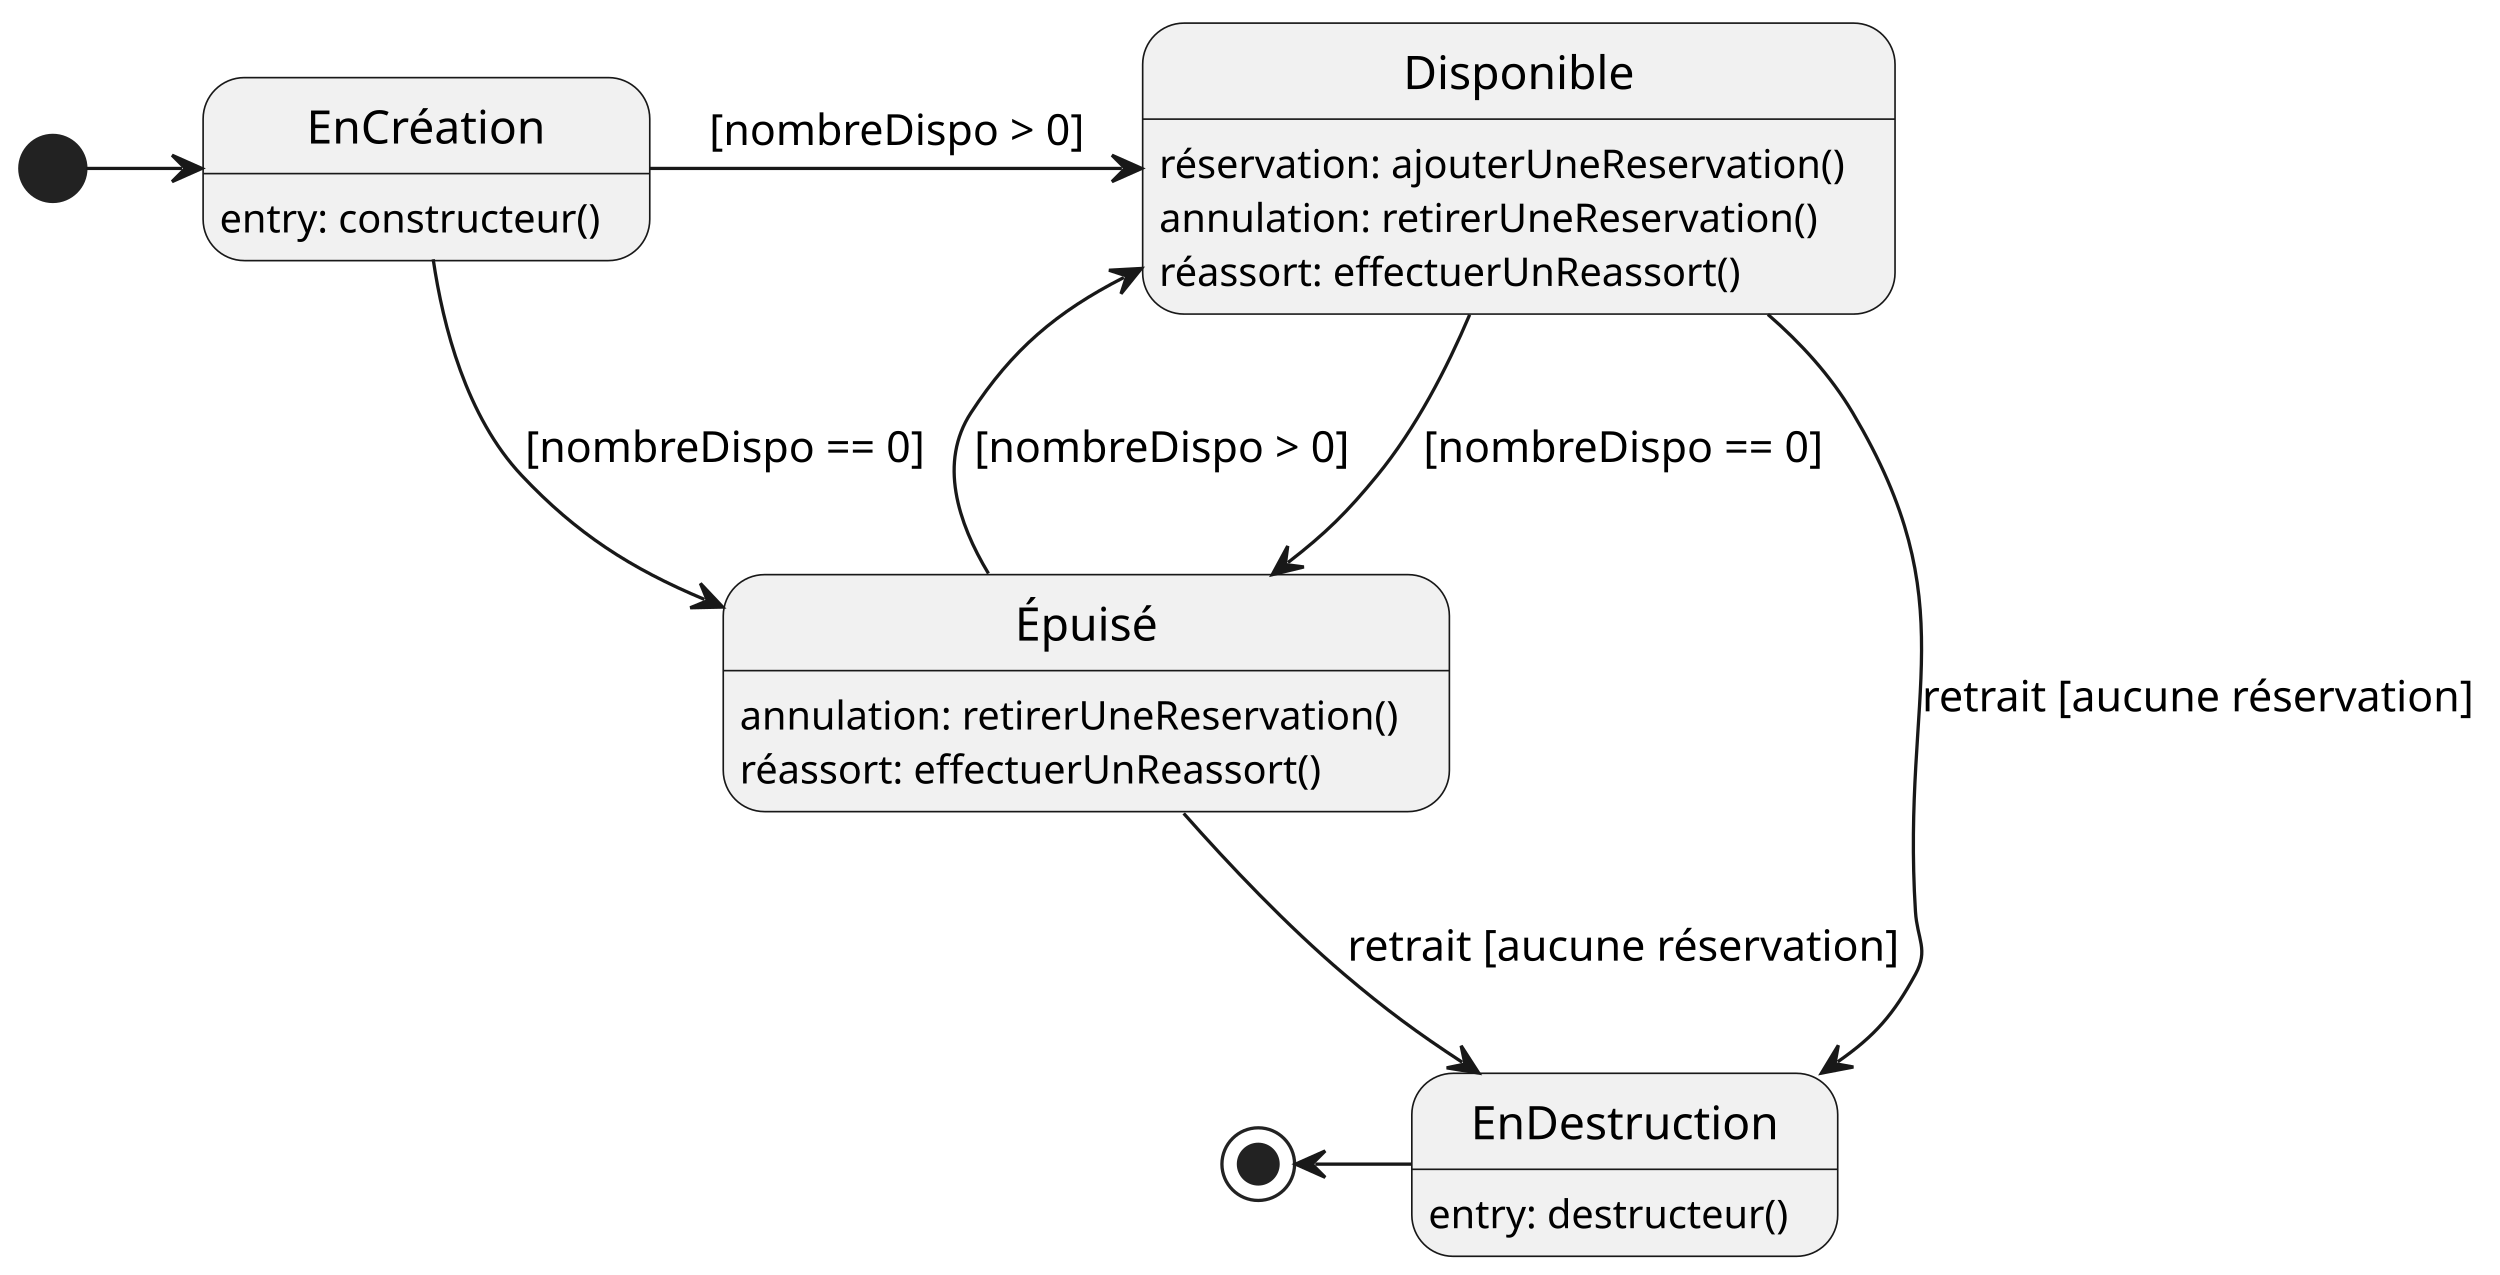
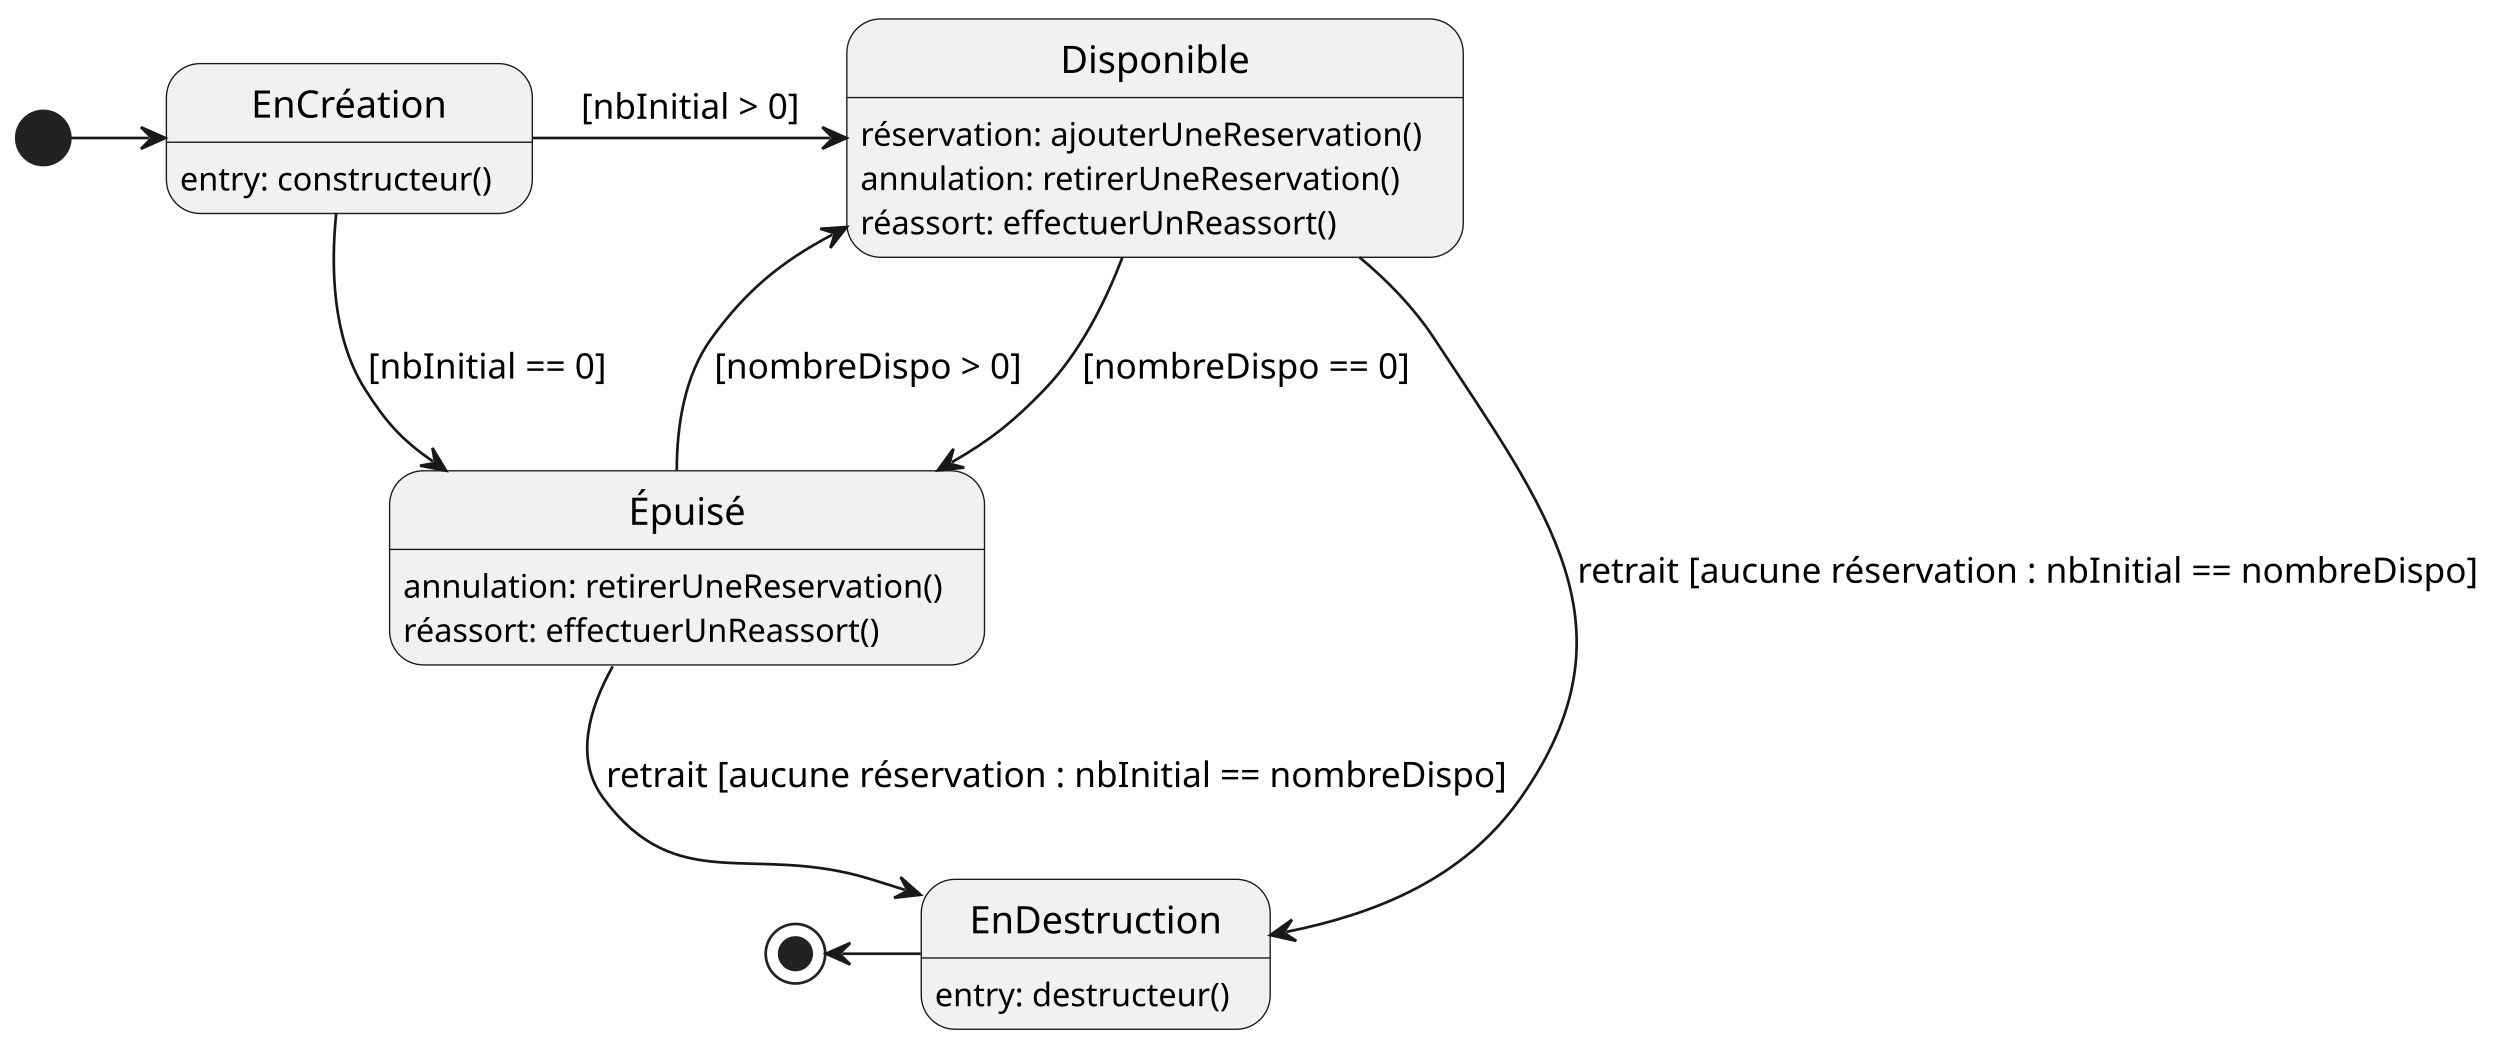
- <svg xmlns="http://www.w3.org/2000/svg" contentStyleType="text/css" data-diagram-type="STATE" height="386px" preserveAspectRatio="none" style="width:757px;height:386px;background:#FFFFFF;" version="1.1" viewBox="0 0 757 386" width="757px" zoomAndPan="magnify">
+ <svg xmlns="http://www.w3.org/2000/svg" contentStyleType="text/css" data-diagram-type="STATE" height="386px" preserveAspectRatio="none" style="width:924px;height:386px;background:#FFFFFF;" version="1.1" viewBox="0 0 924 386" width="924px" zoomAndPan="magnify">
  <defs />
  <g>
    <ellipse cx="16" cy="51" fill="#222222" rx="10" ry="10" style="stroke:#222222;stroke-width:1;" />
    <g id="EnCr.ation">
      <rect fill="#F1F1F1" height="55.412" rx="12.5" ry="12.5" style="stroke:#181818;stroke-width:0.5;" width="135.249" x="61.5" y="23.5" />
      <line style="stroke:#181818;stroke-width:0.5;" x1="61.5" x2="196.749" y1="52.568" y2="52.568" />
      <text fill="#000000" font-family="sans-serif" font-size="14" lengthAdjust="spacing" textLength="72.604" x="92.823" y="43.466">EnCréation</text>
      <text fill="#000000" font-family="sans-serif" font-size="12" lengthAdjust="spacing" textLength="115.249" x="66.5" y="70.396">entry: constructeur()</text>
    </g>
    <g id="Disponible">
-       <rect fill="#F1F1F1" height="88.1" rx="12.5" ry="12.5" style="stroke:#181818;stroke-width:0.5;" width="227.817" x="346" y="7" />
-       <line style="stroke:#181818;stroke-width:0.5;" x1="346" x2="573.817" y1="36.068" y2="36.068" />
-       <text fill="#000000" font-family="sans-serif" font-size="14" lengthAdjust="spacing" textLength="70" x="424.909" y="26.966">Disponible</text>
-       <text fill="#000000" font-family="sans-serif" font-size="12" lengthAdjust="spacing" textLength="207.817" x="351" y="53.896">réservation: ajouterUneReservation()</text>
-       <text fill="#000000" font-family="sans-serif" font-size="12" lengthAdjust="spacing" textLength="199.873" x="351" y="70.24">annulation: retirerUneReservation()</text>
-       <text fill="#000000" font-family="sans-serif" font-size="12" lengthAdjust="spacing" textLength="176.257" x="351" y="86.584">réassort: effectuerUnReassort()</text>
+       <rect fill="#F1F1F1" height="88.1" rx="12.5" ry="12.5" style="stroke:#181818;stroke-width:0.5;" width="227.817" x="313" y="7" />
+       <line style="stroke:#181818;stroke-width:0.5;" x1="313" x2="540.817" y1="36.068" y2="36.068" />
+       <text fill="#000000" font-family="sans-serif" font-size="14" lengthAdjust="spacing" textLength="70" x="391.909" y="26.966">Disponible</text>
+       <text fill="#000000" font-family="sans-serif" font-size="12" lengthAdjust="spacing" textLength="207.817" x="318" y="53.896">réservation: ajouterUneReservation()</text>
+       <text fill="#000000" font-family="sans-serif" font-size="12" lengthAdjust="spacing" textLength="199.873" x="318" y="70.24">annulation: retirerUneReservation()</text>
+       <text fill="#000000" font-family="sans-serif" font-size="12" lengthAdjust="spacing" textLength="176.257" x="318" y="86.584">réassort: effectuerUnReassort()</text>
    </g>
    <g id=".puis.">
-       <rect fill="#F1F1F1" height="71.756" rx="12.5" ry="12.5" style="stroke:#181818;stroke-width:0.5;" width="219.873" x="219" y="174" />
-       <line style="stroke:#181818;stroke-width:0.5;" x1="219" x2="438.873" y1="203.068" y2="203.068" />
-       <text fill="#000000" font-family="sans-serif" font-size="14" lengthAdjust="spacing" textLength="43.26" x="307.307" y="193.966">Épuisé</text>
-       <text fill="#000000" font-family="sans-serif" font-size="12" lengthAdjust="spacing" textLength="199.873" x="224" y="220.896">annulation: retirerUneReservation()</text>
-       <text fill="#000000" font-family="sans-serif" font-size="12" lengthAdjust="spacing" textLength="176.257" x="224" y="237.24">réassort: effectuerUnReassort()</text>
+       <rect fill="#F1F1F1" height="71.756" rx="12.5" ry="12.5" style="stroke:#181818;stroke-width:0.5;" width="219.873" x="144" y="174" />
+       <line style="stroke:#181818;stroke-width:0.5;" x1="144" x2="363.873" y1="203.068" y2="203.068" />
+       <text fill="#000000" font-family="sans-serif" font-size="14" lengthAdjust="spacing" textLength="43.26" x="232.307" y="193.966">Épuisé</text>
+       <text fill="#000000" font-family="sans-serif" font-size="12" lengthAdjust="spacing" textLength="199.873" x="149" y="220.896">annulation: retirerUneReservation()</text>
+       <text fill="#000000" font-family="sans-serif" font-size="12" lengthAdjust="spacing" textLength="176.257" x="149" y="237.24">réassort: effectuerUnReassort()</text>
    </g>
    <g id="EnDestruction">
-       <rect fill="#F1F1F1" height="55.412" rx="12.5" ry="12.5" style="stroke:#181818;stroke-width:0.5;" width="128.961" x="427.5" y="325" />
-       <line style="stroke:#181818;stroke-width:0.5;" x1="427.5" x2="556.461" y1="354.068" y2="354.068" />
-       <text fill="#000000" font-family="sans-serif" font-size="14" lengthAdjust="spacing" textLength="93.254" x="445.354" y="344.966">EnDestruction</text>
-       <text fill="#000000" font-family="sans-serif" font-size="12" lengthAdjust="spacing" textLength="108.961" x="432.5" y="371.896">entry: destructeur()</text>
+       <rect fill="#F1F1F1" height="55.412" rx="12.5" ry="12.5" style="stroke:#181818;stroke-width:0.5;" width="128.961" x="340.5" y="325" />
+       <line style="stroke:#181818;stroke-width:0.5;" x1="340.5" x2="469.461" y1="354.068" y2="354.068" />
+       <text fill="#000000" font-family="sans-serif" font-size="14" lengthAdjust="spacing" textLength="93.254" x="358.354" y="344.966">EnDestruction</text>
+       <text fill="#000000" font-family="sans-serif" font-size="12" lengthAdjust="spacing" textLength="108.961" x="345.5" y="371.896">entry: destructeur()</text>
    </g>
-     <ellipse cx="381" cy="352.5" fill="none" rx="11" ry="11" style="stroke:#222222;stroke-width:1;" />
-     <ellipse cx="381" cy="352.5" fill="#222222" rx="6" ry="6" style="stroke:#222222;stroke-width:1;" />
+     <ellipse cx="294" cy="352.5" fill="none" rx="11" ry="11" style="stroke:#222222;stroke-width:1;" />
+     <ellipse cx="294" cy="352.5" fill="#222222" rx="6" ry="6" style="stroke:#222222;stroke-width:1;" />
    <g class="link" data-entity-1=".start." data-entity-2="EnCr.ation" data-source-line="15" data-uid="lnk4" id="link_.start._EnCr.ation">
      <path d="M26.15,51 C37.8,51 43.45,51 55.1,51" fill="none" id="*start*-to-EnCréation" style="stroke:#181818;stroke-width:1;" />
      <polygon fill="#181818" points="61.1,51,52.1,47,56.1,51,52.1,55,61.1,51" style="stroke:#181818;stroke-width:1;" />
    </g>
    <g class="link" data-entity-1="EnCr.ation" data-entity-2="Disponible" data-source-line="16" data-uid="lnk6" id="link_EnCr.ation_Disponible">
-       <path d="M196.78,51 C239.62,51 290.07,51 339.7,51" fill="none" id="EnCréation-to-Disponible" style="stroke:#181818;stroke-width:1;" />
-       <polygon fill="#181818" points="345.7,51,336.7,47,340.7,51,336.7,55,345.7,51" style="stroke:#181818;stroke-width:1;" />
-       <text fill="#000000" font-family="sans-serif" font-size="13" lengthAdjust="spacing" textLength="113.867" x="214.75" y="43.897">[nombreDispo &gt; 0]</text>
+       <path d="M196.62,51 C230.97,51 267.63,51 306.88,51" fill="none" id="EnCréation-to-Disponible" style="stroke:#181818;stroke-width:1;" />
+       <polygon fill="#181818" points="312.88,51,303.88,47,307.88,51,303.88,55,312.88,51" style="stroke:#181818;stroke-width:1;" />
+       <text fill="#000000" font-family="sans-serif" font-size="13" lengthAdjust="spacing" textLength="80.704" x="214.75" y="43.897">[nbInitial &gt; 0]</text>
    </g>
    <g class="link" data-entity-1="EnCr.ation" data-entity-2=".puis." data-source-line="17" data-uid="lnk8" id="link_EnCr.ation_.puis.">
-       <path d="M131.17,78.51 C134.15,98.79 141.22,126.22 158,144 C174.57,161.55 190.836,172.092 213.306,181.502" fill="none" id="EnCréation-to-Épuisé" style="stroke:#181818;stroke-width:1;" />
-       <polygon fill="#181818" points="218.84,183.82,212.084,176.654,214.228,181.889,208.993,184.033,218.84,183.82" style="stroke:#181818;stroke-width:1;" />
-       <text fill="#000000" font-family="sans-serif" font-size="13" lengthAdjust="spacing" textLength="121.303" x="159" y="139.897">[nombreDispo == 0]</text>
+       <path d="M124.28,78.67 C122.26,98.26 122.69,124.71 135,144 C142.6,155.91 148.247,162.37 159.987,170.55" fill="none" id="EnCréation-to-Épuisé" style="stroke:#181818;stroke-width:1;" />
+       <polygon fill="#181818" points="164.91,173.98,159.812,165.553,160.808,171.122,155.239,172.117,164.91,173.98" style="stroke:#181818;stroke-width:1;" />
+       <text fill="#000000" font-family="sans-serif" font-size="13" lengthAdjust="spacing" textLength="88.14" x="136" y="139.897">[nbInitial == 0]</text>
    </g>
    <g class="link" data-entity-1="Disponible" data-entity-2=".puis." data-source-line="18" data-uid="lnk9" id="link_Disponible_.puis.">
-       <path d="M445.01,95.31 C438.07,111.62 428.73,129.67 417,144 C407.98,155.02 401.441,161.506 389.991,170.336" fill="none" id="Disponible-to-Épuisé" style="stroke:#181818;stroke-width:1;" />
-       <polygon fill="#181818" points="385.24,174,394.81,171.671,389.199,170.947,389.924,165.336,385.24,174" style="stroke:#181818;stroke-width:1;" />
-       <text fill="#000000" font-family="sans-serif" font-size="13" lengthAdjust="spacing" textLength="121.303" x="431" y="139.897">[nombreDispo == 0]</text>
+       <path d="M414.87,95.05 C408.44,111.89 399.1,130.39 386,144 C374.75,155.69 366.163,162.591 351.783,170.851" fill="none" id="Disponible-to-Épuisé" style="stroke:#181818;stroke-width:1;" />
+       <polygon fill="#181818" points="346.58,173.84,356.377,172.826,350.916,171.35,352.392,165.889,346.58,173.84" style="stroke:#181818;stroke-width:1;" />
+       <text fill="#000000" font-family="sans-serif" font-size="13" lengthAdjust="spacing" textLength="121.303" x="400" y="139.897">[nombreDispo == 0]</text>
    </g>
    <g class="link" data-entity-1=".puis." data-entity-2="Disponible" data-source-line="19" data-uid="lnk10" id="link_.puis._Disponible">
-       <path d="M299.3,173.65 C289.92,158.07 284.24,139.95 294,125 C306.48,105.89 319.858,94.472 340.288,84.022" fill="none" id="Épuisé-to-Disponible" style="stroke:#181818;stroke-width:1;" />
-       <polygon fill="#181818" points="345.63,81.29,335.796,81.827,341.178,83.567,339.439,88.95,345.63,81.29" style="stroke:#181818;stroke-width:1;" />
-       <text fill="#000000" font-family="sans-serif" font-size="13" lengthAdjust="spacing" textLength="113.867" x="295" y="139.897">[nombreDispo &gt; 0]</text>
+       <path d="M250.14,173.87 C250.15,157.61 252.9,138.87 263,125 C275.75,107.49 288.354,96.911 307.694,86.701" fill="none" id="Épuisé-to-Disponible" style="stroke:#181818;stroke-width:1;" />
+       <polygon fill="#181818" points="313,83.9,303.174,84.564,308.578,86.234,306.908,91.639,313,83.9" style="stroke:#181818;stroke-width:1;" />
+       <text fill="#000000" font-family="sans-serif" font-size="13" lengthAdjust="spacing" textLength="113.867" x="264" y="139.897">[nombreDispo &gt; 0]</text>
    </g>
    <g class="link" data-entity-1="Disponible" data-entity-2="EnDestruction" data-source-line="20" data-uid="lnk12" id="link_Disponible_EnDestruction">
-       <path d="M535.32,95.21 C545.32,103.89 554.38,113.83 561,125 C595.49,183.19 575.77,208.49 580,276 C580.53,284.43 584.05,287.59 580,295 C573.38,307.11 567.867,313.586 556.457,321.516" fill="none" id="Disponible-to-EnDestruction" style="stroke:#181818;stroke-width:1;" />
-       <polygon fill="#181818" points="551.53,324.94,561.203,323.088,555.636,322.087,556.638,316.519,551.53,324.94" style="stroke:#181818;stroke-width:1;" />
-       <text fill="#000000" font-family="sans-serif" font-size="13" lengthAdjust="spacing" textLength="167.856" x="582" y="215.397">retrait [aucune réservation]</text>
+       <path d="M502.46,95.09 C512.96,103.84 522.66,113.83 530,125 C572.23,189.24 606.21,232.1 562,295 C541.09,324.74 508.833,337.72 475.383,344.43" fill="none" id="Disponible-to-EnDestruction" style="stroke:#181818;stroke-width:1;" />
+       <polygon fill="#181818" points="469.5,345.61,479.111,347.762,474.402,344.627,477.538,339.918,469.5,345.61" style="stroke:#181818;stroke-width:1;" />
+       <text fill="#000000" font-family="sans-serif" font-size="13" lengthAdjust="spacing" textLength="333.931" x="583" y="215.397">retrait [aucune réservation : nbInitial == nombreDispo]</text>
    </g>
    <g class="link" data-entity-1=".puis." data-entity-2="EnDestruction" data-source-line="21" data-uid="lnk13" id="link_.puis._EnDestruction">
-       <path d="M358.42,246.3 C372.36,262.04 389.71,280.31 407,295 C419.56,305.67 429.19,312.763 442.75,321.643" fill="none" id="Épuisé-to-EnDestruction" style="stroke:#181818;stroke-width:1;" />
-       <polygon fill="#181818" points="447.77,324.93,442.432,316.653,443.587,322.191,438.049,323.346,447.77,324.93" style="stroke:#181818;stroke-width:1;" />
-       <text fill="#000000" font-family="sans-serif" font-size="13" lengthAdjust="spacing" textLength="167.856" x="408" y="290.897">retrait [aucune réservation]</text>
+       <path d="M226.45,246.31 C217.52,262.23 212.35,280.64 223,295 C250.39,331.92 278.1,311.34 322,325 C327.92,326.84 328.36,326.959 334.52,328.909" fill="none" id="Épuisé-to-EnDestruction" style="stroke:#181818;stroke-width:1;" />
+       <polygon fill="#181818" points="340.24,330.72,332.867,324.19,335.473,329.211,330.452,331.817,340.24,330.72" style="stroke:#181818;stroke-width:1;" />
+       <text fill="#000000" font-family="sans-serif" font-size="13" lengthAdjust="spacing" textLength="333.931" x="224" y="290.897">retrait [aucune réservation : nbInitial == nombreDispo]</text>
    </g>
    <g class="link" data-entity-1=".end." data-entity-2="EnDestruction" data-source-line="22" data-uid="lnk16" id="link_.end._EnDestruction">
-       <path d="M398.27,352.5 C409.96,352.5 415.65,352.5 427.33,352.5" fill="none" id="*end*-backto-EnDestruction" style="stroke:#181818;stroke-width:1;" />
-       <polygon fill="#181818" points="392.27,352.5,401.27,356.5,397.27,352.5,401.27,348.5,392.27,352.5" style="stroke:#181818;stroke-width:1;" />
+       <path d="M311.27,352.5 C322.96,352.5 328.65,352.5 340.33,352.5" fill="none" id="*end*-backto-EnDestruction" style="stroke:#181818;stroke-width:1;" />
+       <polygon fill="#181818" points="305.27,352.5,314.27,356.5,310.27,352.5,314.27,348.5,305.27,352.5" style="stroke:#181818;stroke-width:1;" />
    </g>
  </g>
</svg>
